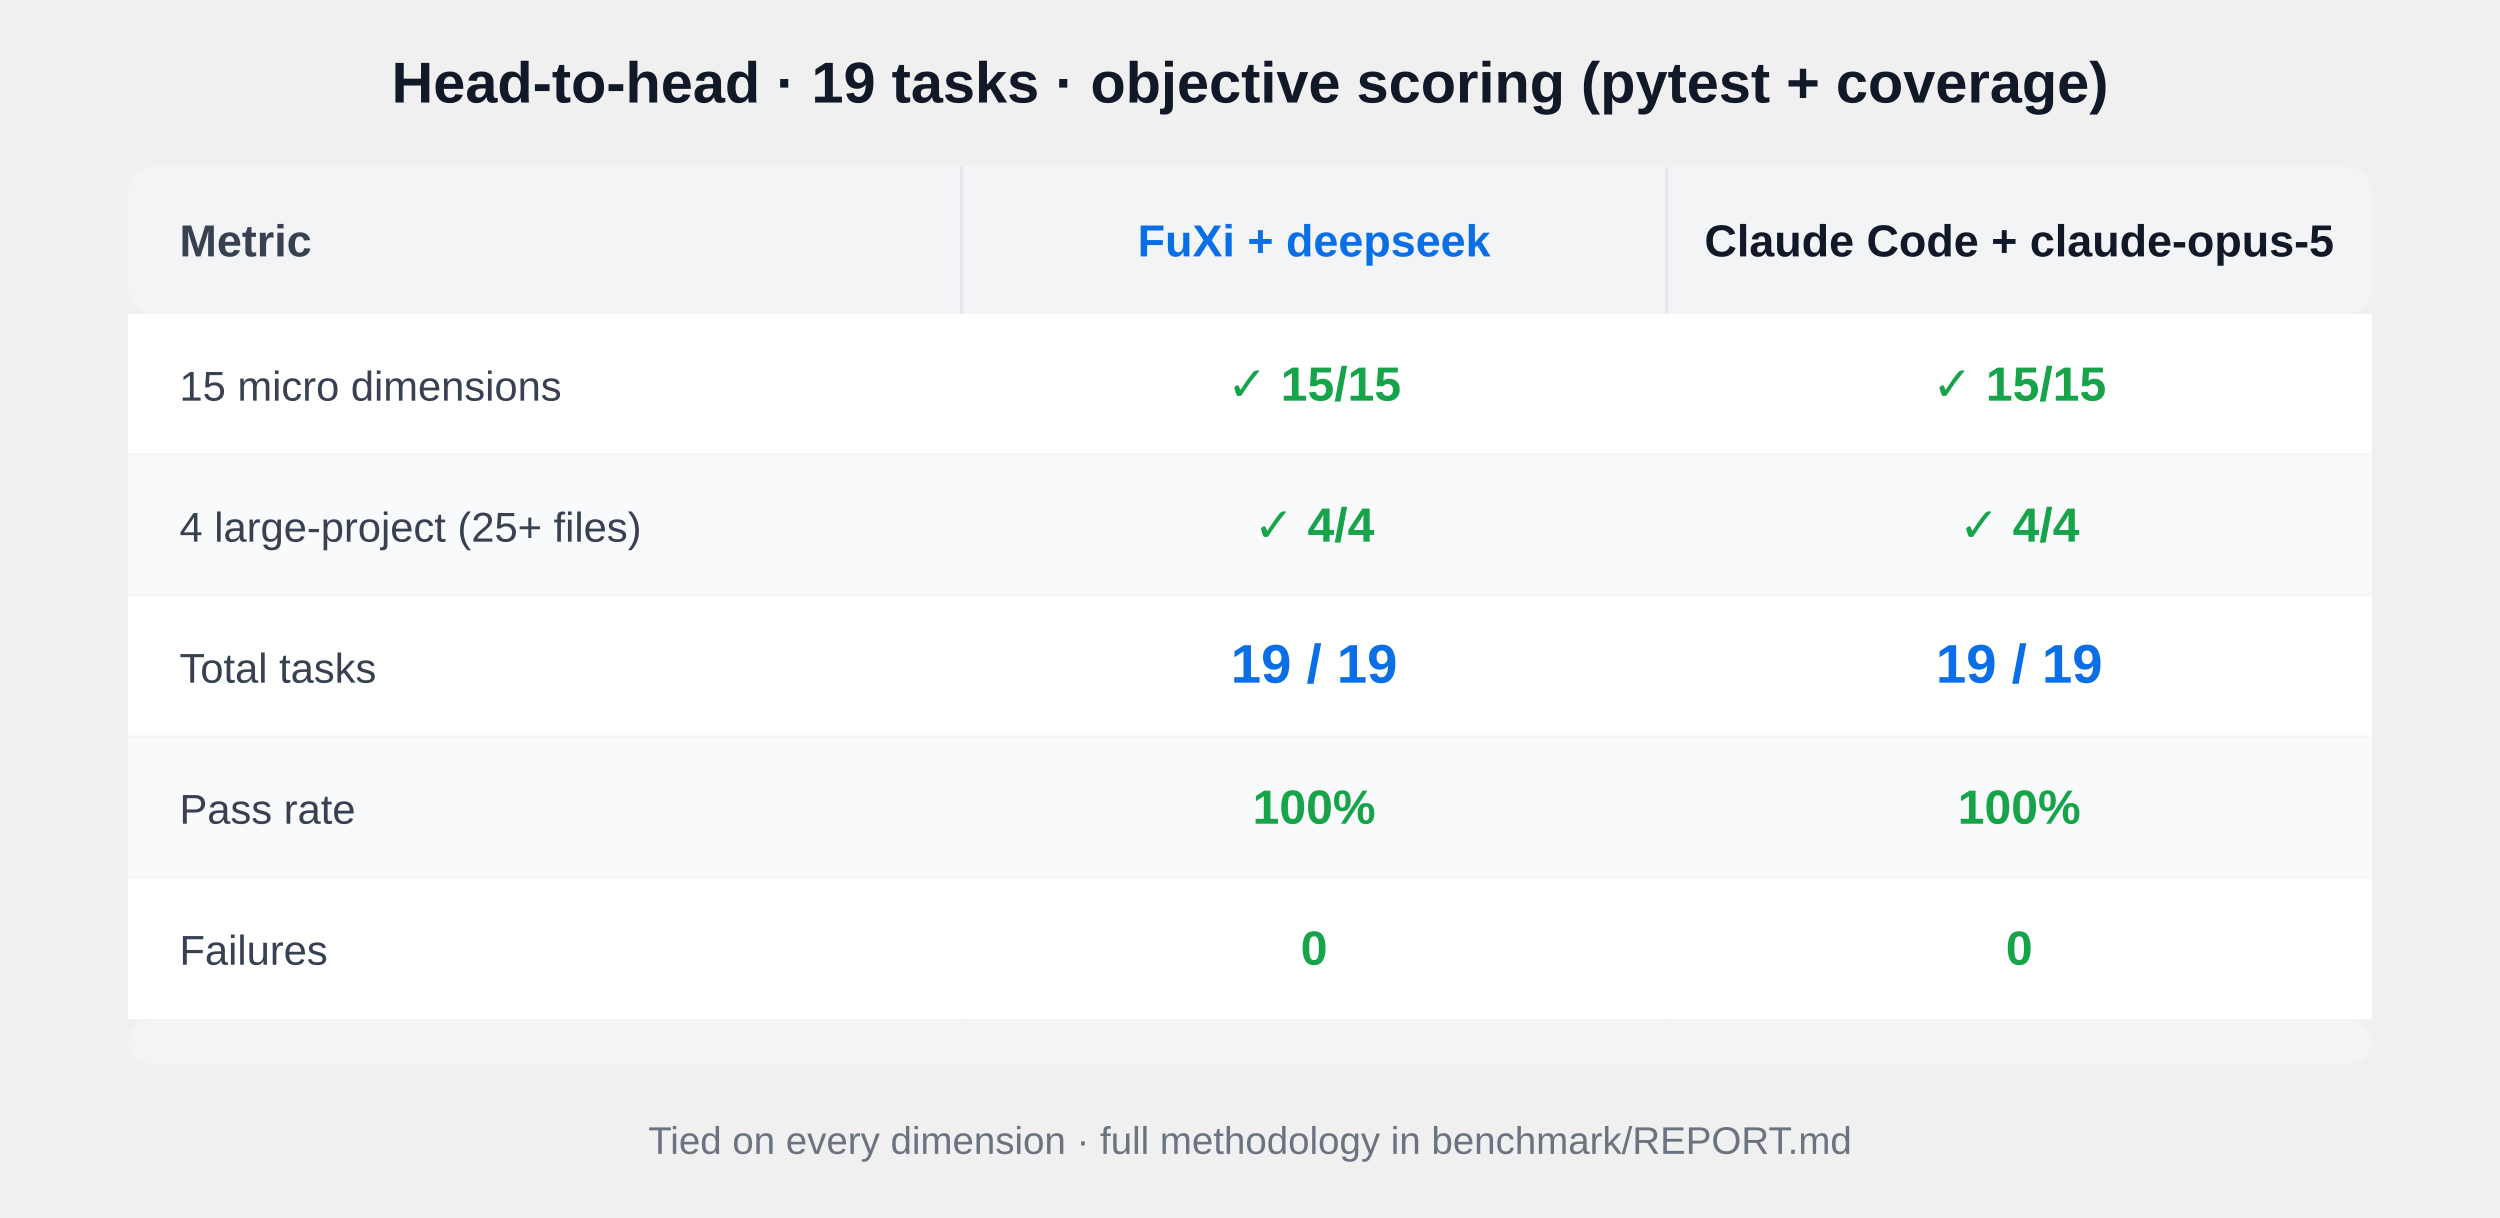
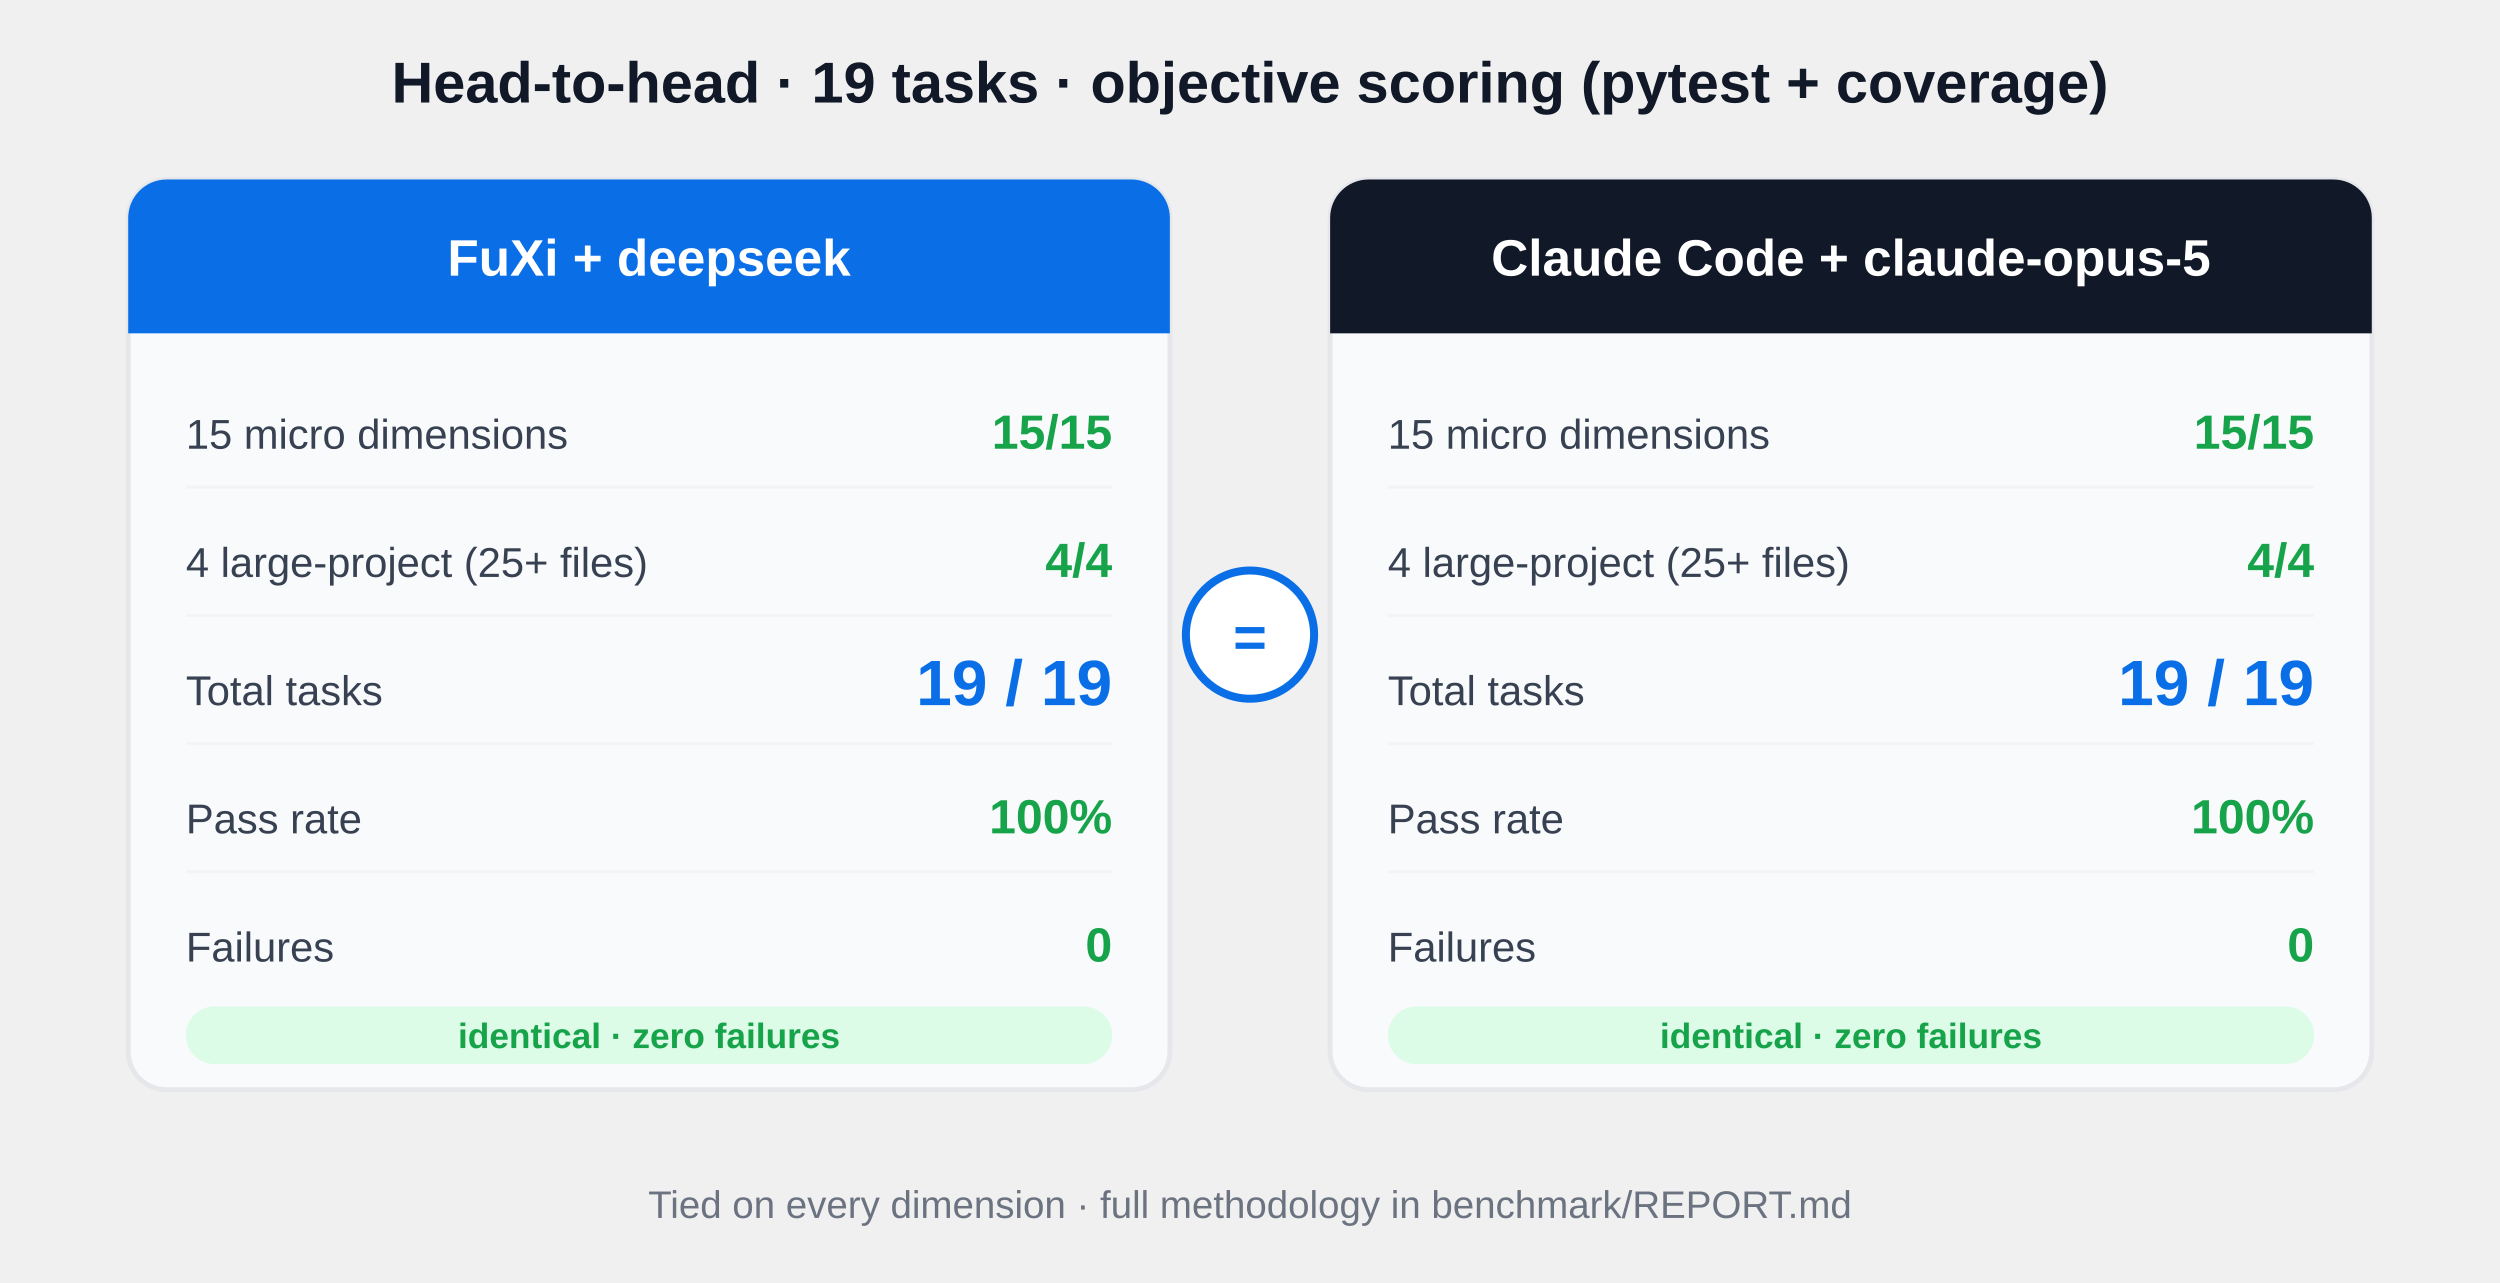
- <svg xmlns="http://www.w3.org/2000/svg" width="780" height="380" viewBox="0 0 780 380" font-family="Arial, Helvetica, sans-serif">
+ <svg xmlns="http://www.w3.org/2000/svg" width="780" height="400" viewBox="0 0 780 400" font-family="Arial, Helvetica, sans-serif">
  <text x="390" y="32" font-size="18" font-weight="bold" fill="#111827" text-anchor="middle">Head-to-head · 19 tasks · objective scoring (pytest + coverage)</text>
-   <rect x="40" y="52" width="700" height="46" rx="8" fill="#f3f4f6" />
-   <text x="56" y="80" font-size="14" font-weight="bold" fill="#374151" text-anchor="start">Metric</text>
-   <text x="410" y="80" font-size="14" font-weight="bold" fill="#0a6fe7" text-anchor="middle">FuXi + deepseek</text>
-   <text x="630" y="80" font-size="14" font-weight="bold" fill="#111827" text-anchor="middle">Claude Code + claude-opus-5</text>
-   <line x1="300" y1="52" x2="300" y2="330" stroke="#e5e7eb" stroke-width="1" />
-   <line x1="520" y1="52" x2="520" y2="330" stroke="#e5e7eb" stroke-width="1" />
-   <rect x="40" y="98" width="700" height="44" fill="#ffffff" />
-   <text x="56" y="125" font-size="13" fill="#374151" text-anchor="start">15 micro dimensions</text>
-   <text x="410" y="125" font-size="15" font-weight="bold" fill="#16a34a" text-anchor="middle">✓ 15/15</text>
-   <text x="630" y="125" font-size="15" font-weight="bold" fill="#16a34a" text-anchor="middle">✓ 15/15</text>
-   <line x1="40" y1="142" x2="740" y2="142" stroke="#f3f4f6" stroke-width="1" />
-   <rect x="40" y="142" width="700" height="44" fill="#f9fafb" />
-   <text x="56" y="169" font-size="13" fill="#374151" text-anchor="start">4 large-project (25+ files)</text>
-   <text x="410" y="169" font-size="15" font-weight="bold" fill="#16a34a" text-anchor="middle">✓ 4/4</text>
-   <text x="630" y="169" font-size="15" font-weight="bold" fill="#16a34a" text-anchor="middle">✓ 4/4</text>
-   <line x1="40" y1="186" x2="740" y2="186" stroke="#f3f4f6" stroke-width="1" />
-   <rect x="40" y="186" width="700" height="44" fill="#ffffff" />
-   <text x="56" y="213" font-size="13" fill="#374151" text-anchor="start">Total tasks</text>
-   <text x="410" y="213" font-size="17" font-weight="bold" fill="#0a6fe7" text-anchor="middle">19 / 19</text>
-   <text x="630" y="213" font-size="17" font-weight="bold" fill="#0a6fe7" text-anchor="middle">19 / 19</text>
-   <line x1="40" y1="230" x2="740" y2="230" stroke="#f3f4f6" stroke-width="1" />
-   <rect x="40" y="230" width="700" height="44" fill="#f9fafb" />
-   <text x="56" y="257" font-size="13" fill="#374151" text-anchor="start">Pass rate</text>
-   <text x="410" y="257" font-size="15" font-weight="bold" fill="#16a34a" text-anchor="middle">100%</text>
-   <text x="630" y="257" font-size="15" font-weight="bold" fill="#16a34a" text-anchor="middle">100%</text>
-   <line x1="40" y1="274" x2="740" y2="274" stroke="#f3f4f6" stroke-width="1" />
-   <rect x="40" y="274" width="700" height="44" fill="#ffffff" />
-   <text x="56" y="301" font-size="13" fill="#374151" text-anchor="start">Failures</text>
-   <text x="410" y="301" font-size="15" font-weight="bold" fill="#16a34a" text-anchor="middle">0</text>
-   <text x="630" y="301" font-size="15" font-weight="bold" fill="#16a34a" text-anchor="middle">0</text>
-   <rect x="40" y="318" width="700" height="14" rx="8" fill="#f3f4f6" />
-   <text x="390" y="360" font-size="12" fill="#6b7280" text-anchor="middle">Tied on every dimension · full methodology in benchmark/REPORT.md</text>
+   <rect x="40" y="56" width="325" height="284" rx="12" fill="#f8fafc" stroke="#e5e7eb" stroke-width="1.5" />
+   <path d="M40,68 a12,12 0 0 1 12,-12 h301 a12,12 0 0 1 12,12 v36 h-325 z" fill="#0a6fe7" />
+   <text x="202.5" y="86" font-size="16" font-weight="bold" fill="#ffffff" text-anchor="middle">FuXi + deepseek</text>
+   <text x="58" y="140" font-size="13" fill="#374151" text-anchor="start">15 micro dimensions</text>
+   <text x="347" y="140" font-size="15" font-weight="bold" fill="#16a34a" text-anchor="end">15/15</text>
+   <line x1="58" y1="152" x2="347" y2="152" stroke="#f3f4f6" stroke-width="1" />
+   <text x="58" y="180" font-size="13" fill="#374151" text-anchor="start">4 large-project (25+ files)</text>
+   <text x="347" y="180" font-size="15" font-weight="bold" fill="#16a34a" text-anchor="end">4/4</text>
+   <line x1="58" y1="192" x2="347" y2="192" stroke="#f3f4f6" stroke-width="1" />
+   <text x="58" y="220" font-size="13" fill="#374151" text-anchor="start">Total tasks</text>
+   <text x="347" y="220" font-size="20" font-weight="bold" fill="#0a6fe7" text-anchor="end">19 / 19</text>
+   <line x1="58" y1="232" x2="347" y2="232" stroke="#f3f4f6" stroke-width="1" />
+   <text x="58" y="260" font-size="13" fill="#374151" text-anchor="start">Pass rate</text>
+   <text x="347" y="260" font-size="15" font-weight="bold" fill="#16a34a" text-anchor="end">100%</text>
+   <line x1="58" y1="272" x2="347" y2="272" stroke="#f3f4f6" stroke-width="1" />
+   <text x="58" y="300" font-size="13" fill="#374151" text-anchor="start">Failures</text>
+   <text x="347" y="300" font-size="15" font-weight="bold" fill="#16a34a" text-anchor="end">0</text>
+   <rect x="58" y="314" width="289" height="18" rx="9" fill="#dcfce7" />
+   <text x="202.5" y="327" font-size="11" font-weight="bold" fill="#16a34a" text-anchor="middle">identical · zero failures</text>
+   <rect x="415" y="56" width="325" height="284" rx="12" fill="#f8fafc" stroke="#e5e7eb" stroke-width="1.5" />
+   <path d="M415,68 a12,12 0 0 1 12,-12 h301 a12,12 0 0 1 12,12 v36 h-325 z" fill="#111827" />
+   <text x="577.5" y="86" font-size="16" font-weight="bold" fill="#ffffff" text-anchor="middle">Claude Code + claude-opus-5</text>
+   <text x="433" y="140" font-size="13" fill="#374151" text-anchor="start">15 micro dimensions</text>
+   <text x="722" y="140" font-size="15" font-weight="bold" fill="#16a34a" text-anchor="end">15/15</text>
+   <line x1="433" y1="152" x2="722" y2="152" stroke="#f3f4f6" stroke-width="1" />
+   <text x="433" y="180" font-size="13" fill="#374151" text-anchor="start">4 large-project (25+ files)</text>
+   <text x="722" y="180" font-size="15" font-weight="bold" fill="#16a34a" text-anchor="end">4/4</text>
+   <line x1="433" y1="192" x2="722" y2="192" stroke="#f3f4f6" stroke-width="1" />
+   <text x="433" y="220" font-size="13" fill="#374151" text-anchor="start">Total tasks</text>
+   <text x="722" y="220" font-size="20" font-weight="bold" fill="#0a6fe7" text-anchor="end">19 / 19</text>
+   <line x1="433" y1="232" x2="722" y2="232" stroke="#f3f4f6" stroke-width="1" />
+   <text x="433" y="260" font-size="13" fill="#374151" text-anchor="start">Pass rate</text>
+   <text x="722" y="260" font-size="15" font-weight="bold" fill="#16a34a" text-anchor="end">100%</text>
+   <line x1="433" y1="272" x2="722" y2="272" stroke="#f3f4f6" stroke-width="1" />
+   <text x="433" y="300" font-size="13" fill="#374151" text-anchor="start">Failures</text>
+   <text x="722" y="300" font-size="15" font-weight="bold" fill="#16a34a" text-anchor="end">0</text>
+   <rect x="433" y="314" width="289" height="18" rx="9" fill="#dcfce7" />
+   <text x="577.5" y="327" font-size="11" font-weight="bold" fill="#16a34a" text-anchor="middle">identical · zero failures</text>
+   <circle cx="390" cy="198" r="20" fill="#ffffff" stroke="#0a6fe7" stroke-width="2.5" />
+   <text x="390" y="205" font-size="18" font-weight="bold" fill="#0a6fe7" text-anchor="middle">=</text>
+   <text x="390" y="380" font-size="12" fill="#6b7280" text-anchor="middle">Tied on every dimension · full methodology in benchmark/REPORT.md</text>
</svg>
